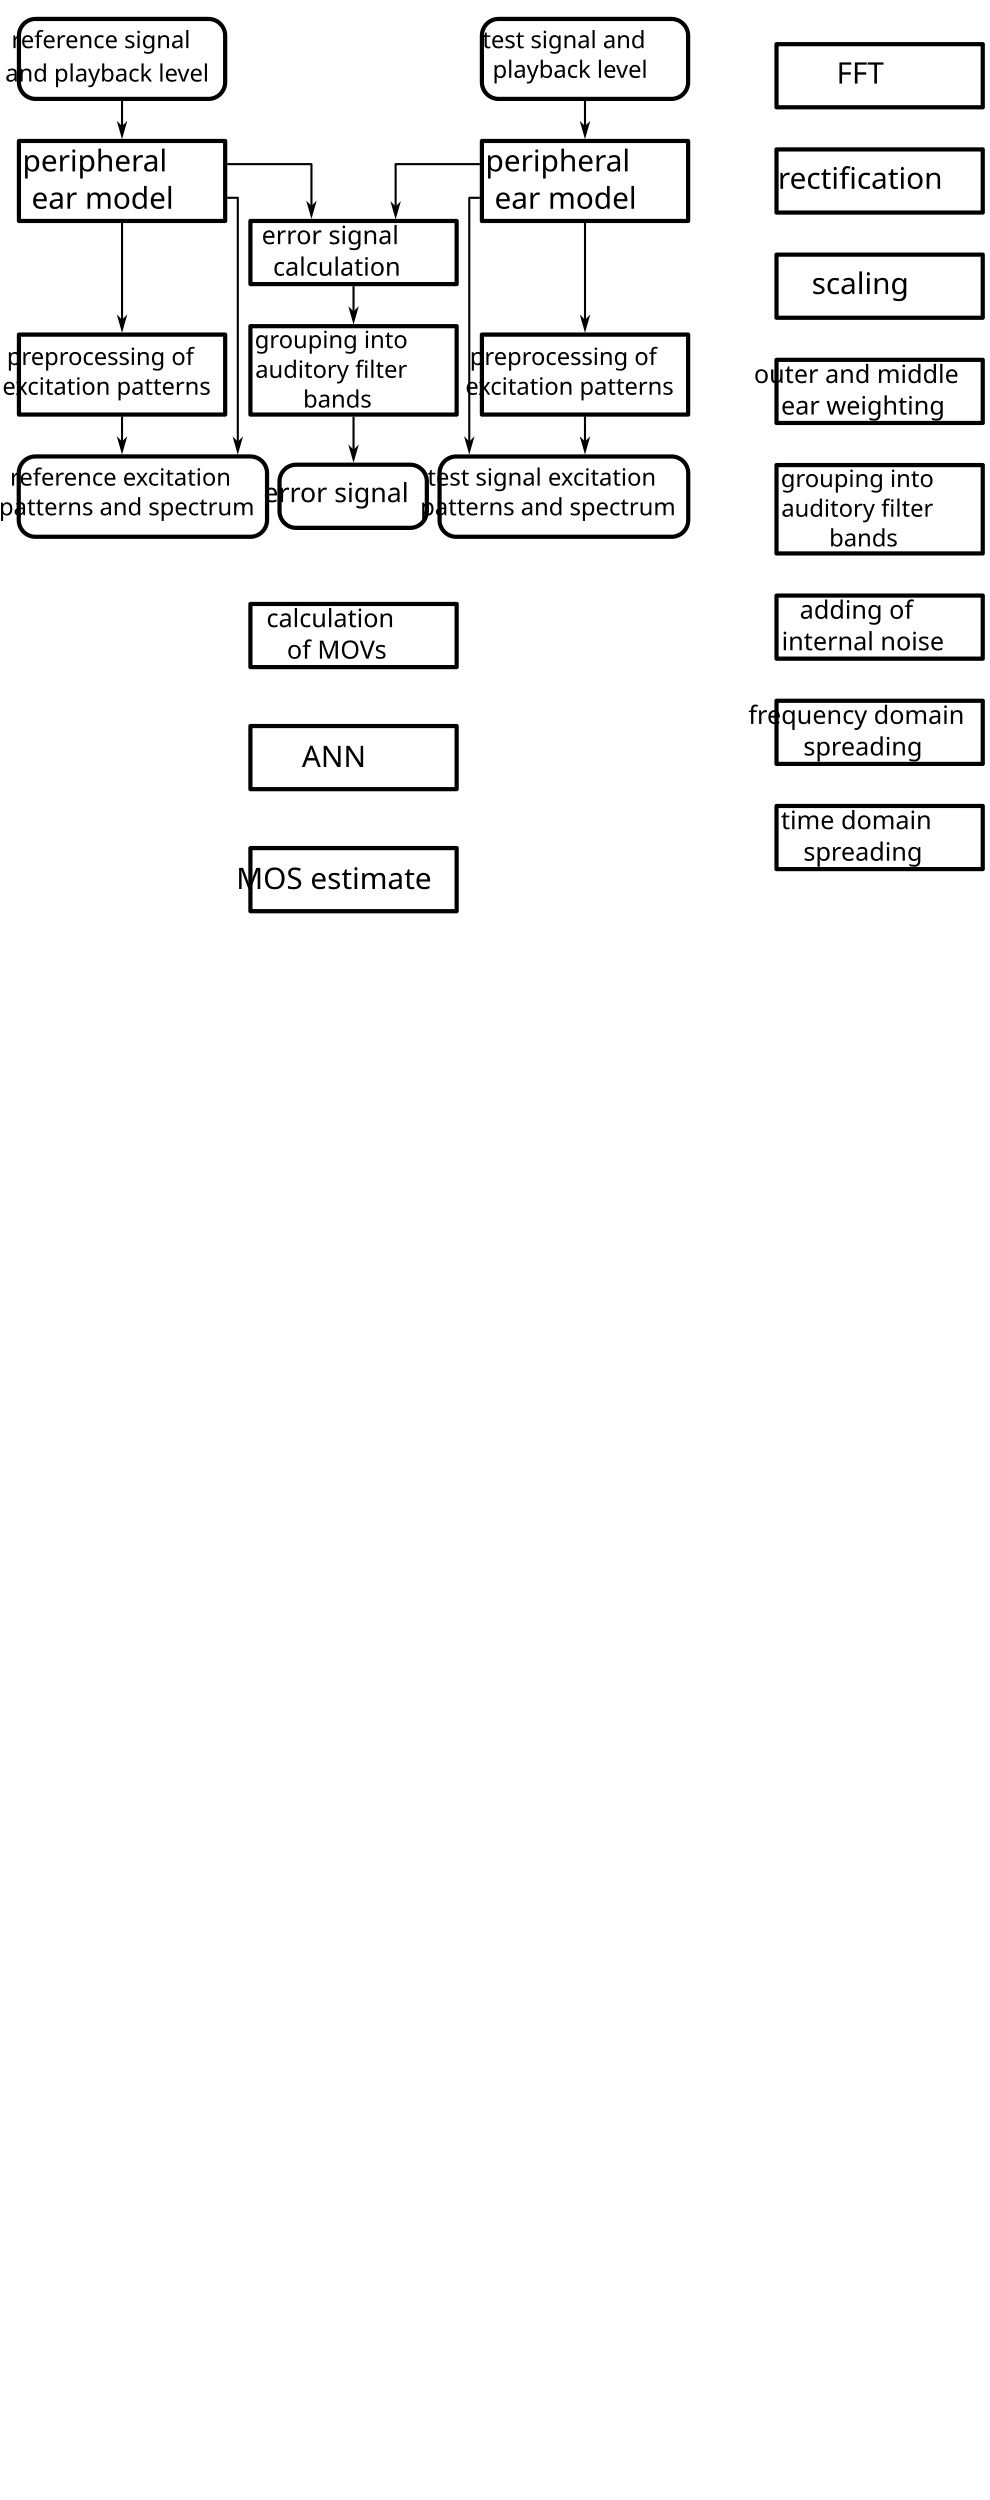
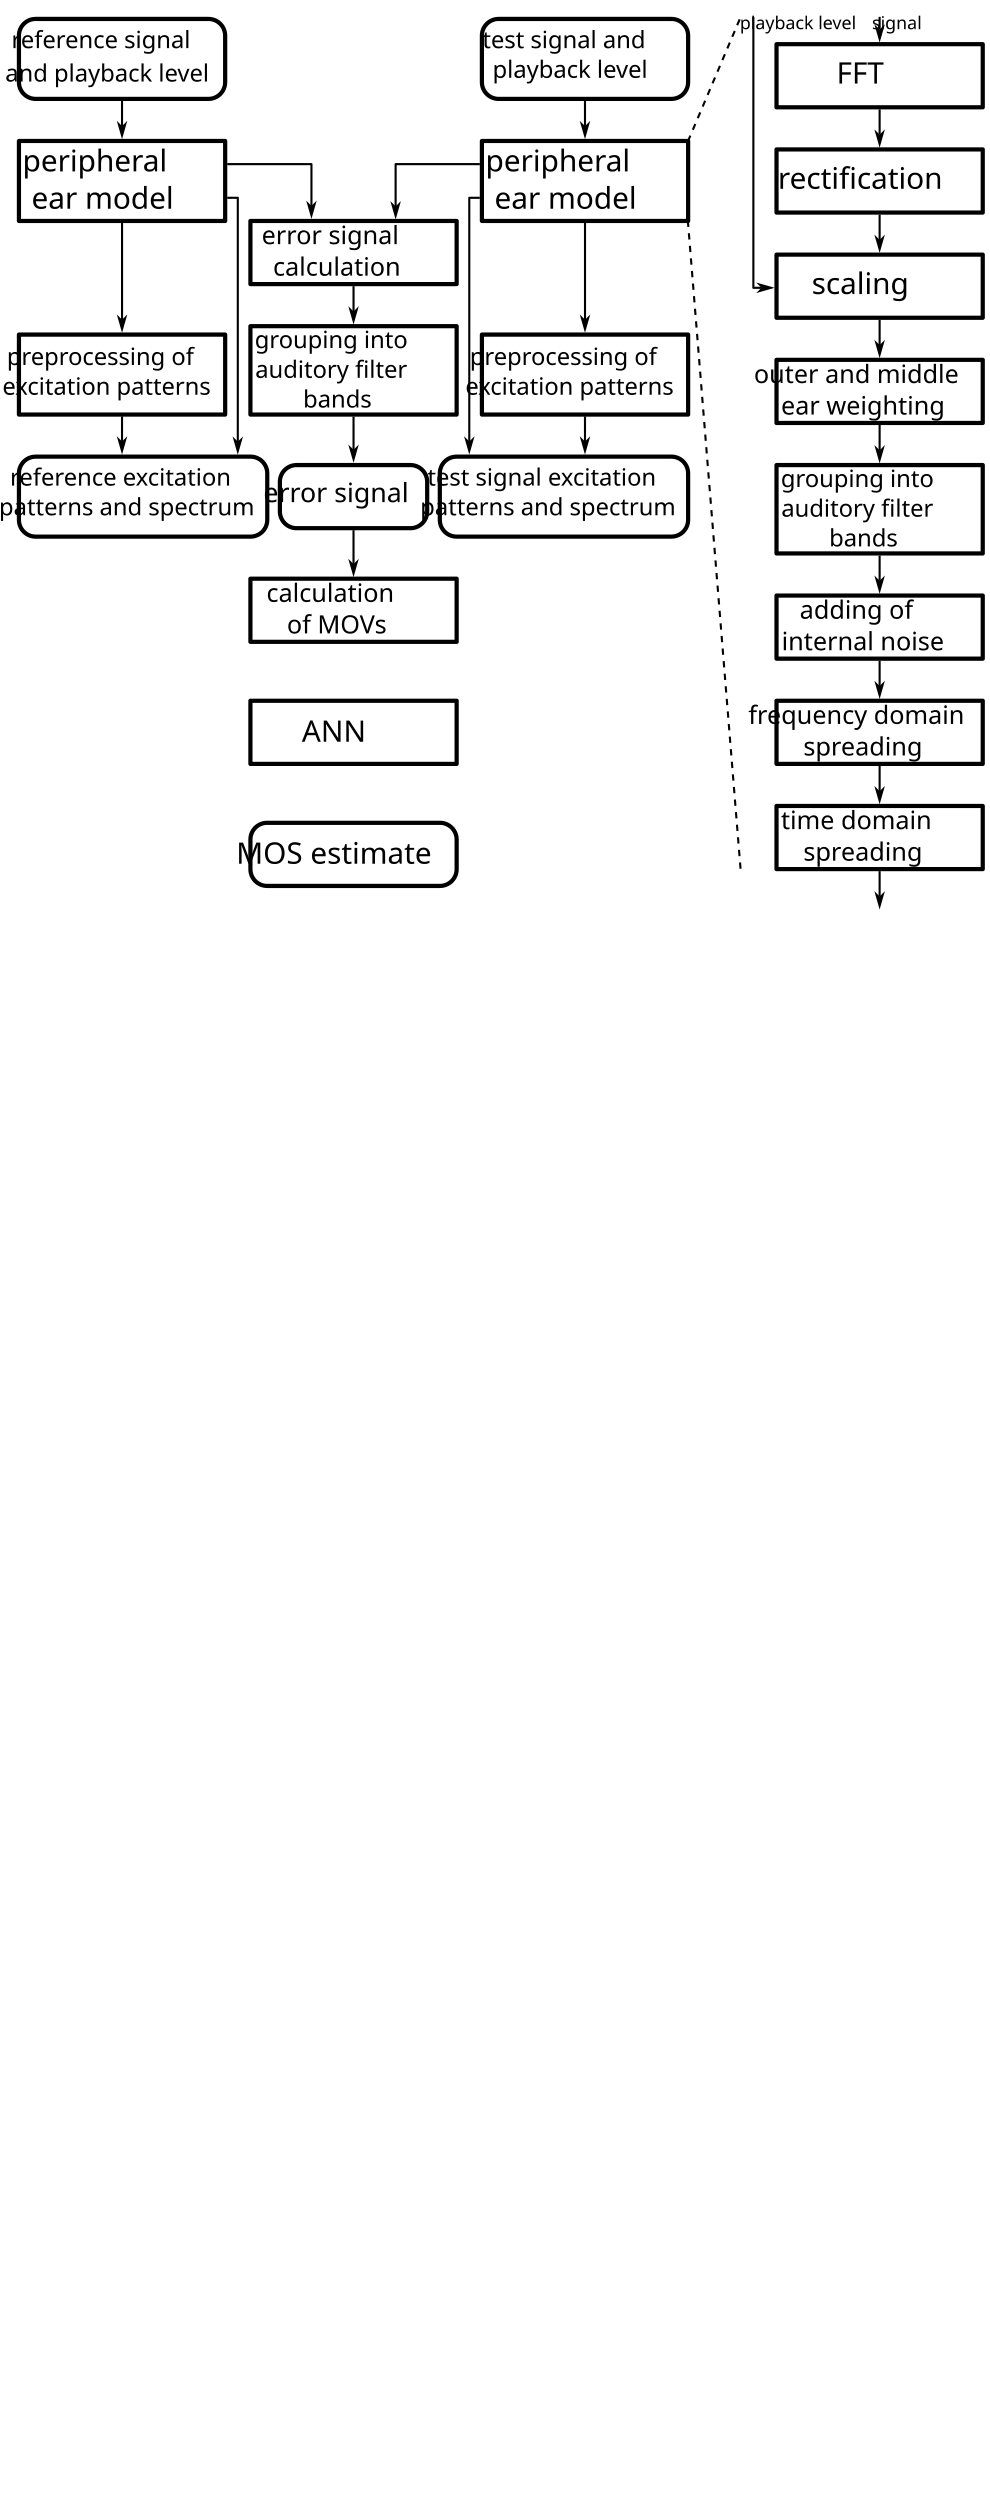
<svg xmlns="http://www.w3.org/2000/svg" width="117.5mm" height="297mm" viewBox="0 0 117.5 297" version="1.1" id="svg5">
  <defs id="defs2">
+     <marker style="overflow:visible" id="marker19373" refX="1.4" refY="0" orient="auto-start-reverse" markerWidth="8.75" markerHeight="5" viewBox="0 0 8.75 5" preserveAspectRatio="xMidYMid">
+       <path style="fill:context-stroke;fill-rule:evenodd;stroke:none" d="M 0,0 5,-5 -12.5,0 5,5 Z" id="path19371" transform="scale(-0.5)" />
+     </marker>
+     <marker style="overflow:visible" id="marker7913" refX="0" refY="0" orient="auto-start-reverse" markerWidth="8.75" markerHeight="5" viewBox="0 0 8.75 5" preserveAspectRatio="xMidYMid">
+       <path style="fill:context-stroke;fill-rule:evenodd;stroke:none" d="M 0,0 5,-5 -12.5,0 5,5 Z" id="path7911" transform="scale(-0.5)" />
+     </marker>
+     <marker style="overflow:visible" id="marker1691" refX="0" refY="0" orient="auto-start-reverse" markerWidth="8.75" markerHeight="5" viewBox="0 0 8.75 5" preserveAspectRatio="xMidYMid">
+       <path style="fill:context-stroke;fill-rule:evenodd;stroke:none" d="M 0,0 5,-5 -12.5,0 5,5 Z" id="path1689" transform="scale(-0.5)" />
+     </marker>
    <marker style="overflow:visible" id="marker20817" refX="1.5" refY="0" orient="auto-start-reverse" markerWidth="8.75" markerHeight="5" viewBox="0 0 8.75 5" preserveAspectRatio="xMidYMid">
      <path style="fill:context-stroke;fill-rule:evenodd;stroke:none" d="M 0,0 5,-5 -12.5,0 5,5 Z" id="path20815" transform="scale(-0.5)" />
    </marker>
    <marker style="overflow:visible" id="marker20459" refX="1.5" refY="0" orient="auto-start-reverse" markerWidth="8.75" markerHeight="5" viewBox="0 0 8.75 5" preserveAspectRatio="xMidYMid">
      <path style="fill:context-stroke;fill-rule:evenodd;stroke:none" d="M 0,0 5,-5 -12.5,0 5,5 Z" id="path20457" transform="scale(-0.5)" />
    </marker>
    <marker style="overflow:visible" id="marker20293" refX="0.75" refY="0" orient="auto-start-reverse" markerWidth="8.75" markerHeight="5" viewBox="0 0 8.75 5" preserveAspectRatio="xMidYMid">
      <path style="fill:context-stroke;fill-rule:evenodd;stroke:none" d="M 0,0 5,-5 -12.5,0 5,5 Z" id="path20291" transform="scale(-0.5)" />
    </marker>
    <marker style="overflow:visible" id="marker19961" refX="0.75" refY="0" orient="auto-start-reverse" markerWidth="8.75" markerHeight="5" viewBox="0 0 8.75 5" preserveAspectRatio="xMidYMid">
      <path style="fill:context-stroke;fill-rule:evenodd;stroke:none" d="M 0,0 5,-5 -12.5,0 5,5 Z" id="path19959" transform="scale(-0.5)" />
    </marker>
    <marker style="overflow:visible" id="marker19831" refX="1.5" refY="0" orient="auto-start-reverse" markerWidth="8.75" markerHeight="5" viewBox="0 0 8.75 5" preserveAspectRatio="xMidYMid">
      <path style="fill:context-stroke;fill-rule:evenodd;stroke:none" d="M 0,0 5,-5 -12.5,0 5,5 Z" id="path19829" transform="scale(-0.5)" />
    </marker>
    <marker style="overflow:visible" id="marker19617" refX="1.5" refY="0" orient="auto-start-reverse" markerWidth="8.75" markerHeight="5" viewBox="0 0 8.75 5" preserveAspectRatio="xMidYMid">
      <path style="fill:context-stroke;fill-rule:evenodd;stroke:none" d="M 0,0 5,-5 -12.5,0 5,5 Z" id="path19615" transform="scale(-0.5)" />
    </marker>
    <marker style="overflow:visible" id="marker19433" refX="2" refY="0" orient="auto-start-reverse" markerWidth="8.75" markerHeight="5" viewBox="0 0 8.75 5" preserveAspectRatio="xMidYMid">
      <path style="fill:context-stroke;fill-rule:evenodd;stroke:none" d="M 0,0 5,-5 -12.5,0 5,5 Z" id="path19431" transform="scale(-0.5)" />
    </marker>
    <marker style="overflow:visible" id="marker19273" refX="0.5" refY="0" orient="auto-start-reverse" markerWidth="8.75" markerHeight="5" viewBox="0 0 8.75 5" preserveAspectRatio="xMidYMid">
      <path style="fill:context-stroke;fill-rule:evenodd;stroke:none" d="M 0,0 5,-5 -12.5,0 5,5 Z" id="path19271" transform="scale(-0.5)" />
    </marker>
    <marker style="overflow:visible" id="marker19207" refX="2.2" refY="0" orient="auto-start-reverse" markerWidth="8.75" markerHeight="5" viewBox="0 0 8.75 5" preserveAspectRatio="xMidYMid">
      <path style="fill:context-stroke;fill-rule:evenodd;stroke:none" d="M 0,0 5,-5 -12.5,0 5,5 Z" id="path19205" transform="scale(-0.5)" />
    </marker>
    <marker style="overflow:visible" id="Arrow1L" refX="1" refY="0" orient="auto-start-reverse" markerWidth="8.75" markerHeight="5" viewBox="0 0 8.75 5" preserveAspectRatio="xMidYMid">
      <path style="fill:context-stroke;fill-rule:evenodd;stroke:none" d="M 0,0 5,-5 -12.5,0 5,5 Z" id="arrow1L" transform="scale(-0.5)" />
    </marker>
  </defs>
  <g id="layer1">
    <path style="fill:none;stroke:#000000;stroke-width:0.5;stroke-linejoin:round;stroke-miterlimit:0;stroke-dasharray:none" id="rect1225" width="24.5" height="9.5" x="2.25" y="2.25" d="m 4.234,2.25 h 20.531 a 1.984,1.984 45 0 1 1.984,1.984 V 9.766 A 1.984,1.984 135 0 1 24.766,11.75 H 4.234 A 1.984,1.984 45 0 1 2.25,9.766 V 4.234 A 1.984,1.984 135 0 1 4.234,2.25 Z" />
    <text xml:space="preserve" style="font-size:2.822px;font-family:KaTeX_SansSerif;-inkscape-font-specification:KaTeX_SansSerif;text-align:center;text-anchor:middle;fill:#000000;fill-opacity:1;stroke:none;stroke-width:0.5;stroke-linejoin:round;stroke-miterlimit:0;stroke-dasharray:none" x="14.56" y="5.72" id="text2659" transform="scale(0.99999,1.00001)">
      <tspan id="tspan2657" style="font-style:normal;font-variant:normal;font-weight:normal;font-stretch:normal;font-family:KaTeX_Main;-inkscape-font-specification:KaTeX_Main;fill:#000000;fill-opacity:1;stroke:none;stroke-width:0.5;font-size:2.822px" x="14.56" y="5.72">reference signal</tspan>
      <tspan style="font-style:normal;font-variant:normal;font-weight:normal;font-stretch:normal;font-family:KaTeX_Main;-inkscape-font-specification:KaTeX_Main;fill:#000000;fill-opacity:1;stroke:none;stroke-width:0.5;font-size:2.822px" x="14.56" y="9.689" id="tspan4442">and playback level</tspan>
    </text>
    <path style="fill:none;stroke:#000000;stroke-width:0.5;stroke-linejoin:round;stroke-miterlimit:0;stroke-dasharray:none" id="path6028" width="24.5" height="7.5" x="92.25" y="5.25" d="m 92.25,5.25 h 24.5 v 7.5 H 92.25 Z" />
    <text xml:space="preserve" style="font-size:3.528px;font-family:KaTeX_SansSerif;-inkscape-font-specification:KaTeX_SansSerif;text-align:center;text-anchor:middle;fill:#000000;fill-opacity:1;stroke:none;stroke-width:0.5;stroke-linejoin:round;stroke-miterlimit:0;stroke-dasharray:none" x="104.492" y="9.926" id="text6032" transform="scale(0.9999565,1.000044)">
      <tspan id="tspan6030" style="font-style:normal;font-variant:normal;font-weight:normal;font-stretch:normal;font-size:3.528px;font-family:KaTeX_Main;-inkscape-font-specification:KaTeX_Main;fill:#000000;fill-opacity:1;stroke:none;stroke-width:0.5" x="104.492" y="9.926">FFT</tspan>
    </text>
    <path style="fill:none;stroke:#000000;stroke-width:0.5;stroke-linejoin:round;stroke-miterlimit:0;stroke-dasharray:none" id="path6038" width="24.5" height="7.5" x="92.25" y="17.75" d="m 92.25,17.75 h 24.5 v 7.5 H 92.25 Z" />
    <text xml:space="preserve" style="font-size:3.528px;font-family:KaTeX_SansSerif;-inkscape-font-specification:KaTeX_SansSerif;text-align:center;text-anchor:middle;fill:#000000;fill-opacity:1;stroke:none;stroke-width:0.5;stroke-linejoin:round;stroke-miterlimit:0;stroke-dasharray:none" x="104.492" y="22.426" id="text6042" transform="scale(0.9999563,1.000044)">
      <tspan id="tspan6040" style="font-style:normal;font-variant:normal;font-weight:normal;font-stretch:normal;font-size:3.528px;font-family:KaTeX_Main;-inkscape-font-specification:KaTeX_Main;fill:#000000;fill-opacity:1;stroke:none;stroke-width:0.5" x="104.492" y="22.426">rectification</tspan>
    </text>
    <path style="fill:none;stroke:#000000;stroke-width:0.5;stroke-linejoin:round;stroke-miterlimit:0;stroke-dasharray:none" id="path6048" width="24.5" height="7.5" x="92.25" y="30.25" d="m 92.25,30.25 h 24.5 v 7.5 H 92.25 Z" />
    <text xml:space="preserve" style="font-size:3.528px;font-family:KaTeX_SansSerif;-inkscape-font-specification:KaTeX_SansSerif;text-align:center;text-anchor:middle;fill:#000000;fill-opacity:1;stroke:none;stroke-width:0.5;stroke-linejoin:round;stroke-miterlimit:0;stroke-dasharray:none" x="104.492" y="34.926" id="text6052" transform="scale(0.9999563,1.000044)">
      <tspan id="tspan6050" style="font-style:normal;font-variant:normal;font-weight:normal;font-stretch:normal;font-size:3.528px;font-family:KaTeX_Main;-inkscape-font-specification:KaTeX_Main;fill:#000000;fill-opacity:1;stroke:none;stroke-width:0.5" x="104.492" y="34.926">scaling</tspan>
    </text>
    <path style="fill:none;stroke:#000000;stroke-width:0.5;stroke-linejoin:round;stroke-miterlimit:0;stroke-dasharray:none" id="path6058" width="24.5" height="7.5" x="92.25" y="42.75" d="m 92.25,42.75 h 24.5 v 7.5 H 92.25 Z" />
    <text xml:space="preserve" style="font-size:2.999px;font-family:KaTeX_SansSerif;-inkscape-font-specification:KaTeX_SansSerif;text-align:center;text-anchor:middle;fill:#000000;fill-opacity:1;stroke:none;stroke-width:0.5;stroke-linejoin:round;stroke-miterlimit:0;stroke-dasharray:none" x="104.466" y="45.499" id="text6062" transform="scale(0.9999563,1.000044)">
      <tspan style="font-style:normal;font-variant:normal;font-weight:normal;font-stretch:normal;font-size:2.999px;font-family:KaTeX_Main;-inkscape-font-specification:KaTeX_Main;fill:#000000;fill-opacity:1;stroke:none;stroke-width:0.5" x="104.466" y="45.499" id="tspan6068">outer and middle</tspan>
      <tspan style="font-style:normal;font-variant:normal;font-weight:normal;font-stretch:normal;font-size:2.999px;font-family:KaTeX_Main;-inkscape-font-specification:KaTeX_Main;fill:#000000;fill-opacity:1;stroke:none;stroke-width:0.5" x="104.466" y="49.247" id="tspan6070">ear weighting</tspan>
    </text>
    <path style="fill:none;stroke:#000000;stroke-width:0.5;stroke-linejoin:round;stroke-miterlimit:0;stroke-dasharray:none" id="path7947" width="24.5" height="7.5" x="29.75" y="26.25" d="m 29.75,26.25 h 24.5 v 7.5 h -24.5 z" />
    <text xml:space="preserve" style="font-size:2.999px;font-family:KaTeX_SansSerif;-inkscape-font-specification:KaTeX_SansSerif;text-align:center;text-anchor:middle;fill:#000000;fill-opacity:1;stroke:none;stroke-width:0.5;stroke-linejoin:round;stroke-miterlimit:0;stroke-dasharray:none" x="41.963" y="29" id="text7953" transform="scale(0.9999522,1.000048)">
      <tspan style="font-style:normal;font-variant:normal;font-weight:normal;font-stretch:normal;font-size:2.999px;font-family:KaTeX_Main;-inkscape-font-specification:KaTeX_Main;fill:#000000;fill-opacity:1;stroke:none;stroke-width:0.5" x="41.963" y="29" id="tspan7949">error signal</tspan>
      <tspan style="font-style:normal;font-variant:normal;font-weight:normal;font-stretch:normal;font-size:2.999px;font-family:KaTeX_Main;-inkscape-font-specification:KaTeX_Main;fill:#000000;fill-opacity:1;stroke:none;stroke-width:0.5" x="41.963" y="32.748" id="tspan7951">calculation</tspan>
    </text>
    <path style="fill:none;stroke:#000000;stroke-width:0.5;stroke-linejoin:round;stroke-miterlimit:0;stroke-dasharray:none" id="path7959" width="24.5" height="10.5" x="92.25" y="55.25" d="m 92.25,55.25 h 24.5 V 65.75 H 92.25 Z" />
    <text xml:space="preserve" style="font-size:2.822px;font-family:KaTeX_SansSerif;-inkscape-font-specification:KaTeX_SansSerif;text-align:center;text-anchor:middle;fill:#000000;fill-opacity:1;stroke:none;stroke-width:0.5;stroke-linejoin:round;stroke-miterlimit:0;stroke-dasharray:none" x="104.421" y="57.854" id="text7965" transform="scale(0.9999563,1.000044)">
      <tspan style="font-style:normal;font-variant:normal;font-weight:normal;font-stretch:normal;font-size:2.822px;font-family:KaTeX_Main;-inkscape-font-specification:KaTeX_Main;fill:#000000;fill-opacity:1;stroke:none;stroke-width:0.5" x="104.421" y="57.854" id="tspan7961">grouping into</tspan>
      <tspan style="font-style:normal;font-variant:normal;font-weight:normal;font-stretch:normal;font-size:2.822px;font-family:KaTeX_Main;-inkscape-font-specification:KaTeX_Main;fill:#000000;fill-opacity:1;stroke:none;stroke-width:0.5" x="104.421" y="61.381" id="tspan7963">auditory filter</tspan>
      <tspan style="font-style:normal;font-variant:normal;font-weight:normal;font-stretch:normal;font-size:2.822px;font-family:KaTeX_Main;-inkscape-font-specification:KaTeX_Main;fill:#000000;fill-opacity:1;stroke:none;stroke-width:0.5" x="104.421" y="64.909" id="tspan7971">bands</tspan>
    </text>
    <path style="fill:none;stroke:#000000;stroke-width:0.5;stroke-linejoin:round;stroke-miterlimit:0;stroke-dasharray:none" id="path7973" width="24.5" height="7.5" x="92.25" y="70.75" d="m 92.25,70.75 h 24.5 v 7.5 H 92.25 Z" />
    <text xml:space="preserve" style="font-size:2.999px;font-family:KaTeX_SansSerif;-inkscape-font-specification:KaTeX_SansSerif;text-align:center;text-anchor:middle;fill:#000000;fill-opacity:1;stroke:none;stroke-width:0.5;stroke-linejoin:round;stroke-miterlimit:0;stroke-dasharray:none" x="104.466" y="73.498" id="text7979" transform="scale(0.9999563,1.000044)">
      <tspan style="font-style:normal;font-variant:normal;font-weight:normal;font-stretch:normal;font-size:2.999px;font-family:KaTeX_Main;-inkscape-font-specification:KaTeX_Main;fill:#000000;fill-opacity:1;stroke:none;stroke-width:0.5" x="104.466" y="73.498" id="tspan7975">adding of</tspan>
      <tspan style="font-style:normal;font-variant:normal;font-weight:normal;font-stretch:normal;font-size:2.999px;font-family:KaTeX_Main;-inkscape-font-specification:KaTeX_Main;fill:#000000;fill-opacity:1;stroke:none;stroke-width:0.5" x="104.466" y="77.246" id="tspan7977">internal noise</tspan>
    </text>
    <path style="fill:none;stroke:#000000;stroke-width:0.5;stroke-linejoin:round;stroke-miterlimit:0;stroke-dasharray:none" id="path7985" width="24.5" height="7.5" x="92.25" y="83.25" d="m 92.25,83.25 h 24.5 v 7.5 H 92.25 Z" />
    <text xml:space="preserve" style="font-size:2.999px;font-family:KaTeX_SansSerif;-inkscape-font-specification:KaTeX_SansSerif;text-align:center;text-anchor:middle;fill:#000000;fill-opacity:1;stroke:none;stroke-width:0.5;stroke-linejoin:round;stroke-miterlimit:0;stroke-dasharray:none" x="104.466" y="85.997" id="text7991" transform="scale(0.9999563,1.000044)">
      <tspan style="font-style:normal;font-variant:normal;font-weight:normal;font-stretch:normal;font-size:2.999px;font-family:KaTeX_Main;-inkscape-font-specification:KaTeX_Main;fill:#000000;fill-opacity:1;stroke:none;stroke-width:0.5" x="104.466" y="85.997" id="tspan7987">frequency domain</tspan>
      <tspan style="font-style:normal;font-variant:normal;font-weight:normal;font-stretch:normal;font-size:2.999px;font-family:KaTeX_Main;-inkscape-font-specification:KaTeX_Main;fill:#000000;fill-opacity:1;stroke:none;stroke-width:0.5" x="104.466" y="89.746" id="tspan7997">spreading</tspan>
    </text>
    <path style="fill:none;stroke:#000000;stroke-width:0.5;stroke-linejoin:round;stroke-miterlimit:0;stroke-dasharray:none" id="path8001" width="24.5" height="7.5" x="92.25" y="95.75" d="m 92.25,95.75 h 24.5 v 7.5 H 92.25 Z" />
    <text xml:space="preserve" style="font-size:2.999px;font-family:KaTeX_SansSerif;-inkscape-font-specification:KaTeX_SansSerif;text-align:center;text-anchor:middle;fill:#000000;fill-opacity:1;stroke:none;stroke-width:0.5;stroke-linejoin:round;stroke-miterlimit:0;stroke-dasharray:none" x="104.466" y="98.497" id="text8007" transform="scale(0.9999563,1.000044)">
      <tspan style="font-style:normal;font-variant:normal;font-weight:normal;font-stretch:normal;font-size:2.999px;font-family:KaTeX_Main;-inkscape-font-specification:KaTeX_Main;fill:#000000;fill-opacity:1;stroke:none;stroke-width:0.5" x="104.466" y="98.497" id="tspan8003">time domain</tspan>
      <tspan style="font-style:normal;font-variant:normal;font-weight:normal;font-stretch:normal;font-size:2.999px;font-family:KaTeX_Main;-inkscape-font-specification:KaTeX_Main;fill:#000000;fill-opacity:1;stroke:none;stroke-width:0.5" x="104.466" y="102.245" id="tspan8005">spreading</tspan>
    </text>
    <path style="fill:none;stroke:#000000;stroke-width:0.5;stroke-linejoin:round;stroke-miterlimit:0;stroke-dasharray:none" id="path10205" width="24.5" height="10.5" x="29.75" y="38.75" d="M 29.75,38.75 H 54.25 V 49.25 H 29.75 Z" />
    <text xml:space="preserve" style="font-size:2.822px;font-family:KaTeX_SansSerif;-inkscape-font-specification:KaTeX_SansSerif;text-align:center;text-anchor:middle;fill:#000000;fill-opacity:1;stroke:none;stroke-width:0.5;stroke-linejoin:round;stroke-miterlimit:0;stroke-dasharray:none" x="41.919" y="41.354" id="text10213" transform="scale(0.9999563,1.000044)">
      <tspan style="font-style:normal;font-variant:normal;font-weight:normal;font-stretch:normal;font-size:2.822px;font-family:KaTeX_Main;-inkscape-font-specification:KaTeX_Main;fill:#000000;fill-opacity:1;stroke:none;stroke-width:0.5" x="41.919" y="41.354" id="tspan10207">grouping into</tspan>
      <tspan style="font-style:normal;font-variant:normal;font-weight:normal;font-stretch:normal;font-size:2.822px;font-family:KaTeX_Main;-inkscape-font-specification:KaTeX_Main;fill:#000000;fill-opacity:1;stroke:none;stroke-width:0.5" x="41.919" y="44.882" id="tspan10209">auditory filter</tspan>
      <tspan style="font-style:normal;font-variant:normal;font-weight:normal;font-stretch:normal;font-size:2.822px;font-family:KaTeX_Main;-inkscape-font-specification:KaTeX_Main;fill:#000000;fill-opacity:1;stroke:none;stroke-width:0.5" x="41.919" y="48.41" id="tspan10211">bands</tspan>
    </text>
-     <path style="fill:none;stroke:#000000;stroke-width:0.5;stroke-linejoin:round;stroke-miterlimit:0;stroke-dasharray:none" id="path10278" width="29.498" height="9.545" x="2.227" y="54.227" d="M 4.212,54.227 H 29.741 a 1.984,1.984 45 0 1 1.984,1.984 v 5.576 a 1.984,1.984 135 0 1 -1.984,1.984 H 4.212 a 1.984,1.984 45 0 1 -1.984,-1.984 v -5.576 a 1.984,1.984 135 0 1 1.984,-1.984 z" />
+     <path style="fill:none;stroke:#000000;stroke-width:0.5;stroke-linejoin:round;stroke-miterlimit:0;stroke-dasharray:none" id="path10278" width="29.5" height="9.5" x="2.25" y="54.25" d="M 4.234,54.25 H 29.766 a 1.984,1.984 45 0 1 1.984,1.984 v 5.531 A 1.984,1.984 135 0 1 29.766,63.75 H 4.234 a 1.984,1.984 45 0 1 -1.984,-1.984 v -5.531 a 1.984,1.984 135 0 1 1.984,-1.984 z" />
    <text xml:space="preserve" style="font-size:2.822px;font-family:KaTeX_SansSerif;-inkscape-font-specification:KaTeX_SansSerif;text-align:center;text-anchor:middle;fill:#000000;fill-opacity:1;stroke:none;stroke-width:0.5;stroke-linejoin:round;stroke-miterlimit:0;stroke-dasharray:none" x="16.885" y="57.688" id="text10282" transform="scale(0.99999,1.00001)">
      <tspan id="tspan10280" style="font-style:normal;font-variant:normal;font-weight:normal;font-stretch:normal;font-size:2.822px;font-family:KaTeX_Main;-inkscape-font-specification:KaTeX_Main;fill:#000000;fill-opacity:1;stroke:none;stroke-width:0.5" x="16.885" y="57.688">reference excitation</tspan>
      <tspan style="font-style:normal;font-variant:normal;font-weight:normal;font-stretch:normal;font-size:2.822px;font-family:KaTeX_Main;-inkscape-font-specification:KaTeX_Main;fill:#000000;fill-opacity:1;stroke:none;stroke-width:0.5" x="16.885" y="61.216" id="tspan13517">patterns and spectrum</tspan>
    </text>
-     <path style="fill:none;stroke:#000000;stroke-width:0.5;stroke-linejoin:round;stroke-miterlimit:0;stroke-dasharray:none" id="path13521" width="29.543" height="9.543" x="52.22" y="54.229" d="m 54.204,54.229 h 25.574 a 1.984,1.984 45 0 1 1.984,1.984 v 5.574 a 1.984,1.984 135 0 1 -1.984,1.984 H 54.204 A 1.984,1.984 45 0 1 52.22,61.787 l 0,-5.574 A 1.984,1.984 135 0 1 54.204,54.229 Z" />
+     <path style="fill:none;stroke:#000000;stroke-width:0.5;stroke-linejoin:round;stroke-miterlimit:0;stroke-dasharray:none" id="path13521" width="29.5" height="9.5" x="52.25" y="54.25" d="m 54.234,54.25 h 25.531 a 1.984,1.984 45 0 1 1.984,1.984 v 5.531 a 1.984,1.984 135 0 1 -1.984,1.984 H 54.234 A 1.984,1.984 45 0 1 52.25,61.766 v -5.531 a 1.984,1.984 135 0 1 1.984,-1.984 z" />
    <text xml:space="preserve" style="font-size:2.822px;font-family:KaTeX_SansSerif;-inkscape-font-specification:KaTeX_SansSerif;text-align:center;text-anchor:middle;fill:#000000;fill-opacity:1;stroke:none;stroke-width:0.5;stroke-linejoin:round;stroke-miterlimit:0;stroke-dasharray:none" x="66.927" y="57.688" id="text13527" transform="scale(0.99999,1.00001)">
      <tspan id="tspan13523" style="font-style:normal;font-variant:normal;font-weight:normal;font-stretch:normal;font-size:2.822px;font-family:KaTeX_Main;-inkscape-font-specification:KaTeX_Main;fill:#000000;fill-opacity:1;stroke:none;stroke-width:0.5" x="66.927" y="57.688">test signal excitation</tspan>
      <tspan style="font-style:normal;font-variant:normal;font-weight:normal;font-stretch:normal;font-size:2.822px;font-family:KaTeX_Main;-inkscape-font-specification:KaTeX_Main;fill:#000000;fill-opacity:1;stroke:none;stroke-width:0.5" x="66.927" y="61.216" id="tspan13525">patterns and spectrum</tspan>
    </text>
    <path style="fill:none;stroke:#000000;stroke-width:0.5;stroke-linejoin:round;stroke-miterlimit:0;stroke-dasharray:none" id="path375" width="24.5" height="9.5" x="2.25" y="16.75" d="M 2.25,16.75 H 26.75 V 26.25 H 2.25 Z" />
    <text xml:space="preserve" style="font-size:3.543px;font-family:KaTeX_SansSerif;-inkscape-font-specification:KaTeX_SansSerif;text-align:center;text-anchor:middle;fill:#000000;fill-opacity:1;stroke:none;stroke-width:0.502;stroke-linejoin:round;stroke-miterlimit:0;stroke-dasharray:none" x="14.516" y="20.321" id="text379" transform="scale(0.9980092,1.001995)">
      <tspan id="tspan377" style="font-style:normal;font-variant:normal;font-weight:normal;font-stretch:normal;font-size:3.543px;font-family:KaTeX_Main;-inkscape-font-specification:KaTeX_Main;fill:#000000;fill-opacity:1;stroke:none;stroke-width:0.502" x="14.516" y="20.321">peripheral</tspan>
      <tspan style="font-style:normal;font-variant:normal;font-weight:normal;font-stretch:normal;font-size:3.543px;font-family:KaTeX_Main;-inkscape-font-specification:KaTeX_Main;fill:#000000;fill-opacity:1;stroke:none;stroke-width:0.502" x="14.516" y="24.75" id="tspan497">ear model</tspan>
    </text>
    <path style="fill:none;stroke:#000000;stroke-width:0.5;stroke-linejoin:round;stroke-miterlimit:0;stroke-dasharray:none" id="path1068" width="24.5" height="9.5" x="57.25" y="16.75" d="M 57.25,16.75 H 81.75 V 26.25 H 57.25 Z" />
    <text xml:space="preserve" style="font-size:3.543px;font-family:KaTeX_SansSerif;-inkscape-font-specification:KaTeX_SansSerif;text-align:center;text-anchor:middle;fill:#000000;fill-opacity:1;stroke:none;stroke-width:0.502;stroke-linejoin:round;stroke-miterlimit:0;stroke-dasharray:none" x="69.626" y="20.321" id="text1074" transform="scale(0.9980092,1.001995)">
      <tspan id="tspan1070" style="font-style:normal;font-variant:normal;font-weight:normal;font-stretch:normal;font-size:3.543px;font-family:KaTeX_Main;-inkscape-font-specification:KaTeX_Main;fill:#000000;fill-opacity:1;stroke:none;stroke-width:0.502" x="69.626" y="20.321">peripheral</tspan>
      <tspan style="font-style:normal;font-variant:normal;font-weight:normal;font-stretch:normal;font-size:3.543px;font-family:KaTeX_Main;-inkscape-font-specification:KaTeX_Main;fill:#000000;fill-opacity:1;stroke:none;stroke-width:0.502" x="69.626" y="24.75" id="tspan1072">ear model</tspan>
    </text>
-     <path style="fill:none;stroke:#000000;stroke-width:0.5;stroke-linejoin:round;stroke-miterlimit:0;stroke-dasharray:none" id="path1080" width="24.5" height="7.5" x="29.75" y="71.75" d="m 29.75,71.75 h 24.5 v 7.5 h -24.5 z" />
-     <text xml:space="preserve" style="font-size:2.999px;font-family:KaTeX_SansSerif;-inkscape-font-specification:KaTeX_SansSerif;text-align:center;text-anchor:middle;fill:#000000;fill-opacity:1;stroke:none;stroke-width:0.5;stroke-linejoin:round;stroke-miterlimit:0;stroke-dasharray:none" x="41.963" y="74.498" id="text1086" transform="scale(0.9999522,1.000048)">
-       <tspan style="font-style:normal;font-variant:normal;font-weight:normal;font-stretch:normal;font-size:2.999px;font-family:KaTeX_Main;-inkscape-font-specification:KaTeX_Main;fill:#000000;fill-opacity:1;stroke:none;stroke-width:0.5" x="41.963" y="74.498" id="tspan1084">calculation</tspan>
-       <tspan style="font-style:normal;font-variant:normal;font-weight:normal;font-stretch:normal;font-size:2.999px;font-family:KaTeX_Main;-inkscape-font-specification:KaTeX_Main;fill:#000000;fill-opacity:1;stroke:none;stroke-width:0.5" x="41.963" y="78.246" id="tspan1141">of MOVs</tspan>
+     <path style="fill:none;stroke:#000000;stroke-width:0.5;stroke-linejoin:round;stroke-miterlimit:0;stroke-dasharray:none" id="path1080" width="24.5" height="7.5" x="29.75" y="68.75" d="m 29.75,68.75 h 24.5 v 7.5 h -24.5 z" />
+     <text xml:space="preserve" style="font-size:2.999px;font-family:KaTeX_SansSerif;-inkscape-font-specification:KaTeX_SansSerif;text-align:center;text-anchor:middle;fill:#000000;fill-opacity:1;stroke:none;stroke-width:0.5;stroke-linejoin:round;stroke-miterlimit:0;stroke-dasharray:none" x="41.963" y="71.498" id="text1086" transform="scale(0.9999522,1.000048)">
+       <tspan style="font-style:normal;font-variant:normal;font-weight:normal;font-stretch:normal;font-size:2.999px;font-family:KaTeX_Main;-inkscape-font-specification:KaTeX_Main;fill:#000000;fill-opacity:1;stroke:none;stroke-width:0.5" x="41.963" y="71.498" id="tspan1084">calculation</tspan>
+       <tspan style="font-style:normal;font-variant:normal;font-weight:normal;font-stretch:normal;font-size:2.999px;font-family:KaTeX_Main;-inkscape-font-specification:KaTeX_Main;fill:#000000;fill-opacity:1;stroke:none;stroke-width:0.5" x="41.963" y="75.246" id="tspan1141">of MOVs</tspan>
    </text>
-     <path style="fill:none;stroke:#000000;stroke-width:0.5;stroke-linejoin:round;stroke-miterlimit:0;stroke-dasharray:none" id="path1143" width="24.5" height="7.5" x="29.75" y="86.25" d="m 29.75,86.25 h 24.5 v 7.5 h -24.5 z" />
-     <text xml:space="preserve" style="font-size:3.528px;font-family:KaTeX_SansSerif;-inkscape-font-specification:KaTeX_SansSerif;text-align:center;text-anchor:middle;fill:#000000;fill-opacity:1;stroke:none;stroke-width:0.5;stroke-linejoin:round;stroke-miterlimit:0;stroke-dasharray:none" x="41.963" y="91.114" id="text1149" transform="scale(0.9999522,1.000048)">
-       <tspan style="font-style:normal;font-variant:normal;font-weight:normal;font-stretch:normal;font-size:3.528px;font-family:KaTeX_Main;-inkscape-font-specification:KaTeX_Main;fill:#000000;fill-opacity:1;stroke:none;stroke-width:0.5" x="41.963" y="91.114" id="tspan1147">ANN</tspan>
+     <path style="fill:none;stroke:#000000;stroke-width:0.5;stroke-linejoin:round;stroke-miterlimit:0;stroke-dasharray:none" id="path1143" width="24.5" height="7.5" x="29.75" y="83.25" d="m 29.75,83.25 h 24.5 v 7.5 h -24.5 z" />
+     <text xml:space="preserve" style="font-size:3.528px;font-family:KaTeX_SansSerif;-inkscape-font-specification:KaTeX_SansSerif;text-align:center;text-anchor:middle;fill:#000000;fill-opacity:1;stroke:none;stroke-width:0.5;stroke-linejoin:round;stroke-miterlimit:0;stroke-dasharray:none" x="41.963" y="88.114" id="text1149" transform="scale(0.9999522,1.000048)">
+       <tspan style="font-style:normal;font-variant:normal;font-weight:normal;font-stretch:normal;font-size:3.528px;font-family:KaTeX_Main;-inkscape-font-specification:KaTeX_Main;fill:#000000;fill-opacity:1;stroke:none;stroke-width:0.5" x="41.963" y="88.114" id="tspan1147">ANN</tspan>
    </text>
-     <path style="fill:none;stroke:#000000;stroke-width:0.5;stroke-linejoin:round;stroke-miterlimit:0;stroke-dasharray:none" id="path1157" width="24.5" height="7.5" x="29.75" y="100.75" d="m 29.75,100.75 h 24.5 v 7.5 h -24.5 z" />
-     <text xml:space="preserve" style="font-size:3.528px;font-family:KaTeX_SansSerif;-inkscape-font-specification:KaTeX_SansSerif;text-align:center;text-anchor:middle;fill:#000000;fill-opacity:1;stroke:none;stroke-width:0.5;stroke-linejoin:round;stroke-miterlimit:0;stroke-dasharray:none" x="41.963" y="105.613" id="text1161" transform="scale(0.9999522,1.000048)">
-       <tspan style="font-style:normal;font-variant:normal;font-weight:normal;font-stretch:normal;font-size:3.528px;font-family:KaTeX_Main;-inkscape-font-specification:KaTeX_Main;fill:#000000;fill-opacity:1;stroke:none;stroke-width:0.5" x="41.963" y="105.613" id="tspan1159">MOS estimate</tspan>
+     <path style="fill:none;stroke:#000000;stroke-width:0.5;stroke-linejoin:round;stroke-miterlimit:0;stroke-dasharray:none" id="path1157" width="24.5" height="7.5" x="29.75" y="97.75" d="m 31.734,97.75 h 20.531 A 1.984,1.984 45 0 1 54.25,99.734 v 3.531 a 1.984,1.984 135 0 1 -1.984,1.984 H 31.734 A 1.984,1.984 45 0 1 29.75,103.266 V 99.734 A 1.984,1.984 135 0 1 31.734,97.75 Z" />
+     <text xml:space="preserve" style="font-size:3.528px;font-family:KaTeX_SansSerif;-inkscape-font-specification:KaTeX_SansSerif;text-align:center;text-anchor:middle;fill:#000000;fill-opacity:1;stroke:none;stroke-width:0.5;stroke-linejoin:round;stroke-miterlimit:0;stroke-dasharray:none" x="41.963" y="102.613" id="text1161" transform="scale(0.9999522,1.000048)">
+       <tspan style="font-style:normal;font-variant:normal;font-weight:normal;font-stretch:normal;font-size:3.528px;font-family:KaTeX_Main;-inkscape-font-specification:KaTeX_Main;fill:#000000;fill-opacity:1;stroke:none;stroke-width:0.5" x="41.963" y="102.613" id="tspan1159">MOS estimate</tspan>
    </text>
    <path style="fill:none;stroke:#000000;stroke-width:0.5;stroke-linejoin:round;stroke-miterlimit:0;stroke-dasharray:none" id="path1167" width="24.5" height="9.5" x="2.25" y="39.75" d="M 2.25,39.75 H 26.75 v 9.5 H 2.25 Z" />
    <text xml:space="preserve" style="font-size:2.822px;font-family:KaTeX_SansSerif;-inkscape-font-specification:KaTeX_SansSerif;text-align:center;text-anchor:middle;fill:#000000;fill-opacity:1;stroke:none;stroke-width:0.502;stroke-linejoin:round;stroke-miterlimit:0;stroke-dasharray:none" x="14.516" y="43.275" id="text1173" transform="scale(0.9980092,1.001995)">
      <tspan style="font-style:normal;font-variant:normal;font-weight:normal;font-stretch:normal;font-size:2.822px;font-family:KaTeX_Main;-inkscape-font-specification:KaTeX_Main;fill:#000000;fill-opacity:1;stroke:none;stroke-width:0.502" x="14.516" y="43.275" id="tspan1171">preprocessing of</tspan>
      <tspan style="font-style:normal;font-variant:normal;font-weight:normal;font-stretch:normal;font-size:2.822px;font-family:KaTeX_Main;-inkscape-font-specification:KaTeX_Main;fill:#000000;fill-opacity:1;stroke:none;stroke-width:0.502" x="14.516" y="46.803" id="tspan4422">excitation patterns</tspan>
    </text>
    <path style="fill:none;stroke:#000000;stroke-width:0.5;stroke-linejoin:round;stroke-miterlimit:0;stroke-dasharray:none" id="path4430" width="24.5" height="9.5" x="57.25" y="39.75" d="m 57.25,39.75 h 24.5 v 9.5 H 57.25 Z" />
    <text xml:space="preserve" style="font-size:2.822px;font-family:KaTeX_SansSerif;-inkscape-font-specification:KaTeX_SansSerif;text-align:center;text-anchor:middle;fill:#000000;fill-opacity:1;stroke:none;stroke-width:0.502;stroke-linejoin:round;stroke-miterlimit:0;stroke-dasharray:none" x="69.626" y="43.275" id="text4436" transform="scale(0.9980092,1.001995)">
      <tspan style="font-style:normal;font-variant:normal;font-weight:normal;font-stretch:normal;font-size:2.822px;font-family:KaTeX_Main;-inkscape-font-specification:KaTeX_Main;fill:#000000;fill-opacity:1;stroke:none;stroke-width:0.502" x="69.626" y="43.275" id="tspan4432">preprocessing of</tspan>
      <tspan style="font-style:normal;font-variant:normal;font-weight:normal;font-stretch:normal;font-size:2.822px;font-family:KaTeX_Main;-inkscape-font-specification:KaTeX_Main;fill:#000000;fill-opacity:1;stroke:none;stroke-width:0.502" x="69.626" y="46.803" id="tspan4434">excitation patterns</tspan>
    </text>
    <path style="fill:none;stroke:#000000;stroke-width:0.5;stroke-linejoin:round;stroke-miterlimit:0;stroke-dasharray:none" id="path4444" width="24.5" height="9.5" x="57.25" y="2.25" d="m 59.234,2.25 h 20.531 a 1.984,1.984 45 0 1 1.984,1.984 V 9.766 A 1.984,1.984 135 0 1 79.766,11.75 H 59.234 A 1.984,1.984 45 0 1 57.25,9.766 V 4.234 A 1.984,1.984 135 0 1 59.234,2.25 Z" />
    <text xml:space="preserve" style="font-size:2.822px;font-family:KaTeX_SansSerif;-inkscape-font-specification:KaTeX_SansSerif;text-align:center;text-anchor:middle;fill:#000000;fill-opacity:1;stroke:none;stroke-width:0.5;stroke-linejoin:round;stroke-miterlimit:0;stroke-dasharray:none" x="69.561" y="5.72" id="text4450" transform="scale(0.99999,1.00001)">
      <tspan id="tspan4446" style="font-style:normal;font-variant:normal;font-weight:normal;font-stretch:normal;font-size:2.822px;font-family:KaTeX_Main;-inkscape-font-specification:KaTeX_Main;fill:#000000;fill-opacity:1;stroke:none;stroke-width:0.5" x="69.561" y="5.72">test signal and</tspan>
      <tspan style="font-style:normal;font-variant:normal;font-weight:normal;font-stretch:normal;font-size:2.822px;font-family:KaTeX_Main;-inkscape-font-specification:KaTeX_Main;fill:#000000;fill-opacity:1;stroke:none;stroke-width:0.5" x="69.561" y="9.248" id="tspan4448">playback level</tspan>
    </text>
-     <path style="fill:none;stroke:#000000;stroke-width:0.5;stroke-linejoin:round;stroke-miterlimit:0;stroke-dasharray:none" id="path4458" width="17.501" height="7.504" x="33.208" y="55.208" d="m 35.192,55.208 h 13.532 a 1.984,1.984 45 0 1 1.984,1.984 v 3.535 a 1.984,1.984 135 0 1 -1.984,1.984 l -13.532,0 a 1.984,1.984 45 0 1 -1.984,-1.984 v -3.535 a 1.984,1.984 135 0 1 1.984,-1.984 z" />
+     <path style="fill:none;stroke:#000000;stroke-width:0.5;stroke-linejoin:round;stroke-miterlimit:0;stroke-dasharray:none" id="path4458" width="17.5" height="7.5" x="33.25" y="55.25" d="m 35.234,55.25 h 13.531 a 1.984,1.984 45 0 1 1.984,1.984 v 3.531 a 1.984,1.984 135 0 1 -1.984,1.984 H 35.234 A 1.984,1.984 45 0 1 33.25,60.766 V 57.234 A 1.984,1.984 135 0 1 35.234,55.25 Z" />
    <text xml:space="preserve" style="font-size:3.175px;font-family:KaTeX_Main;-inkscape-font-specification:KaTeX_Main;text-align:center;text-anchor:middle;fill:#000000;fill-opacity:1;stroke:none;stroke-width:0.5;stroke-linejoin:round;stroke-miterlimit:0" x="41.988" y="59.656" id="text4474">
      <tspan id="tspan4472" style="font-size:3.175px;fill:#000000;fill-opacity:1;stroke:none;stroke-width:0.5" x="41.988" y="59.656">error signal</tspan>
    </text>
    <path style="fill:#000000;fill-opacity:1;stroke:#000000;stroke-width:0.25;stroke-linejoin:round;stroke-miterlimit:0;stroke-opacity:1;stroke-dasharray:none;marker-end:url(#marker20459)" d="m 14.497,11.995 v 3.357" id="path8196" />
    <path style="fill:#000000;fill-opacity:1;stroke:#000000;stroke-width:0.25;stroke-linejoin:round;stroke-miterlimit:0;stroke-dasharray:none;stroke-opacity:1;marker-end:url(#marker20817)" d="m 69.497,11.995 v 3.357" id="path8427" />
    <path style="fill:#000000;fill-opacity:1;stroke:#000000;stroke-width:0.25;stroke-linejoin:round;stroke-miterlimit:0;stroke-dasharray:none;stroke-opacity:1;marker-end:url(#marker19617)" d="m 14.497,49.466 v 3.357" id="path363" />
    <path style="fill:#000000;fill-opacity:1;stroke:#000000;stroke-width:0.25;stroke-linejoin:round;stroke-miterlimit:0;stroke-dasharray:none;stroke-opacity:1;marker-end:url(#marker19831)" d="m 69.497,49.466 v 3.357" id="path365" />
    <path style="fill:#000000;stroke:#000000;stroke-width:0.25;stroke-linejoin:round;stroke-miterlimit:0;marker-end:url(#marker19961)" d="M 14.499,26.492 V 38.166" id="path421" />
    <path style="fill:#000000;stroke:#000000;stroke-width:0.25;stroke-linejoin:round;stroke-miterlimit:0;marker-end:url(#marker20293)" d="M 69.499,26.492 V 38.166" id="path1081" />
    <path style="fill:#000000;stroke:#000000;stroke-width:0.25;stroke-linejoin:round;stroke-miterlimit:0;stroke-dasharray:none;marker-end:url(#Arrow1L)" d="m 42,33.996 v 3.25" id="path1085" />
-     <path style="fill:#000000;stroke:#000000;stroke-width:0.25;stroke-linejoin:round;stroke-miterlimit:0;stroke-dasharray:none;marker-end:url(#marker19433)" d="m 42,49.495 v 4.434" id="path1195" />
+     <path style="fill:#000000;stroke:#000000;stroke-width:0.25;stroke-linejoin:round;stroke-miterlimit:0;stroke-dasharray:none;marker-end:url(#marker19433)" d="m 42,49.495 v 4.437" id="path1195" />
    <path style="fill:none;stroke:#000000;stroke-width:0.25;stroke-linejoin:round;stroke-miterlimit:0;stroke-dasharray:none;stroke-opacity:1;marker-end:url(#Arrow1L)" d="m 26.996,19.5 h 10.004 v 5.206" id="path12842" />
    <path style="fill:none;stroke:#000000;stroke-width:0.25;stroke-linejoin:round;stroke-miterlimit:0;stroke-dasharray:none;stroke-opacity:1;marker-end:url(#Arrow1L)" d="M 57.006,19.5 H 47 v 5.266" id="path12926" />
    <path style="fill:none;stroke:#000000;stroke-width:0.25;stroke-linejoin:round;stroke-miterlimit:0;stroke-dasharray:none;stroke-opacity:1;marker-end:url(#marker19207)" d="m 26.993,23.499 h 1.257 v 29.517" id="path19012" />
    <path style="fill:none;stroke:#000000;stroke-width:0.25;stroke-linejoin:round;stroke-miterlimit:0;stroke-dasharray:none;stroke-opacity:1;marker-end:url(#marker19273)" d="M 57.005,23.499 H 55.75 V 52.572" id="path19269" />
+     <path style="fill:none;stroke:#000000;stroke-width:0.25;stroke-linejoin:round;stroke-miterlimit:0;stroke-dasharray:none;marker-end:url(#marker1691)" d="m 104.499,12.993 v 3" id="path622" />
+     <path style="fill:none;stroke:#000000;stroke-width:0.25;stroke-linejoin:round;stroke-miterlimit:0;stroke-dasharray:none;marker-end:url(#marker1691)" d="m 104.499,25.493 v 3" id="path1829" />
+     <path style="fill:none;stroke:#000000;stroke-width:0.25;stroke-linejoin:round;stroke-miterlimit:0;stroke-dasharray:none;marker-end:url(#marker1691)" d="m 104.499,37.993 v 3" id="path1833" />
+     <path style="fill:none;stroke:#000000;stroke-width:0.25;stroke-linejoin:round;stroke-miterlimit:0;stroke-dasharray:none;marker-end:url(#marker1691)" d="m 104.499,50.493 v 3" id="path1837" />
+     <path style="fill:none;stroke:#000000;stroke-width:0.25;stroke-linejoin:round;stroke-miterlimit:0;stroke-dasharray:none;marker-end:url(#marker1691)" d="m 104.499,65.993 v 3" id="path1843" />
+     <path style="fill:none;stroke:#000000;stroke-width:0.25;stroke-linejoin:round;stroke-miterlimit:0;stroke-dasharray:none;marker-end:url(#marker1691)" d="m 104.499,78.493 v 3" id="path1847" />
+     <path style="fill:none;stroke:#000000;stroke-width:0.25;stroke-linejoin:round;stroke-miterlimit:0;stroke-dasharray:none;marker-end:url(#marker1691)" d="m 104.499,90.993 v 3" id="path1851" />
+     <path style="fill:none;stroke:#000000;stroke-width:0.25;stroke-linejoin:round;stroke-miterlimit:0;stroke-dasharray:none;marker-end:url(#marker1691)" d="m 104.499,103.493 v 3" id="path1855" />
+     <path style="fill:none;stroke:#000000;stroke-width:0.25;stroke-linejoin:round;stroke-miterlimit:0;stroke-dasharray:none;marker-end:url(#marker1691)" d="M 104.499,2 V 3.505" id="path1861" />
+     <path style="fill:none;stroke:#000000;stroke-width:0.25;stroke-linejoin:round;stroke-miterlimit:0;stroke-dasharray:none;marker-end:url(#marker7913)" d="M 89.5,2.001 V 34.19 h 0.96" id="path7909" />
+     <text xml:space="preserve" style="font-size:2.117px;font-family:KaTeX_Main;-inkscape-font-specification:KaTeX_Main;text-align:center;text-anchor:middle;fill:#000000;fill-opacity:1;stroke:none;stroke-width:0.25;stroke-linejoin:round;stroke-miterlimit:0;stroke-dasharray:none" x="96.176" y="3.469" id="text9295">
+       <tspan id="tspan9293" style="font-size:2.117px;fill:#000000;fill-opacity:1;stroke:none;stroke-width:0.25" x="96.176" y="3.469">playback level</tspan>
+     </text>
+     <text xml:space="preserve" style="font-size:2.117px;font-family:KaTeX_Main;-inkscape-font-specification:KaTeX_Main;text-align:center;text-anchor:middle;fill:#000000;fill-opacity:1;stroke:none;stroke-width:0.25;stroke-linejoin:round;stroke-miterlimit:0;stroke-dasharray:none" x="107.923" y="3.469" id="text9349">
+       <tspan id="tspan9347" style="stroke-width:0.25" x="107.923" y="3.469">signal</tspan>
+     </text>
+     <path style="fill:#000000;fill-opacity:1;stroke:#000000;stroke-width:0.25;stroke-linejoin:round;stroke-miterlimit:0;stroke-dasharray:0.75,0.75;stroke-opacity:1;stroke-dashoffset:0" d="M 81.723,16.801 88,2" id="path12026" />
+     <path style="fill:#000000;fill-opacity:1;stroke:#000000;stroke-width:0.25;stroke-linejoin:round;stroke-miterlimit:0;stroke-dasharray:0.75,0.75;stroke-dashoffset:0;stroke-opacity:1" d="m 81.715,26.21 6.285,77.289" id="path14460" />
+     <path style="fill:#000000;fill-opacity:1;stroke:#000000;stroke-width:0.25;stroke-linejoin:round;stroke-miterlimit:0;stroke-dasharray:none;stroke-dashoffset:0;stroke-opacity:1;marker-end:url(#marker19373)" d="M 41.998,62.989 V 67.356" id="path19369" />
  </g>
</svg>
